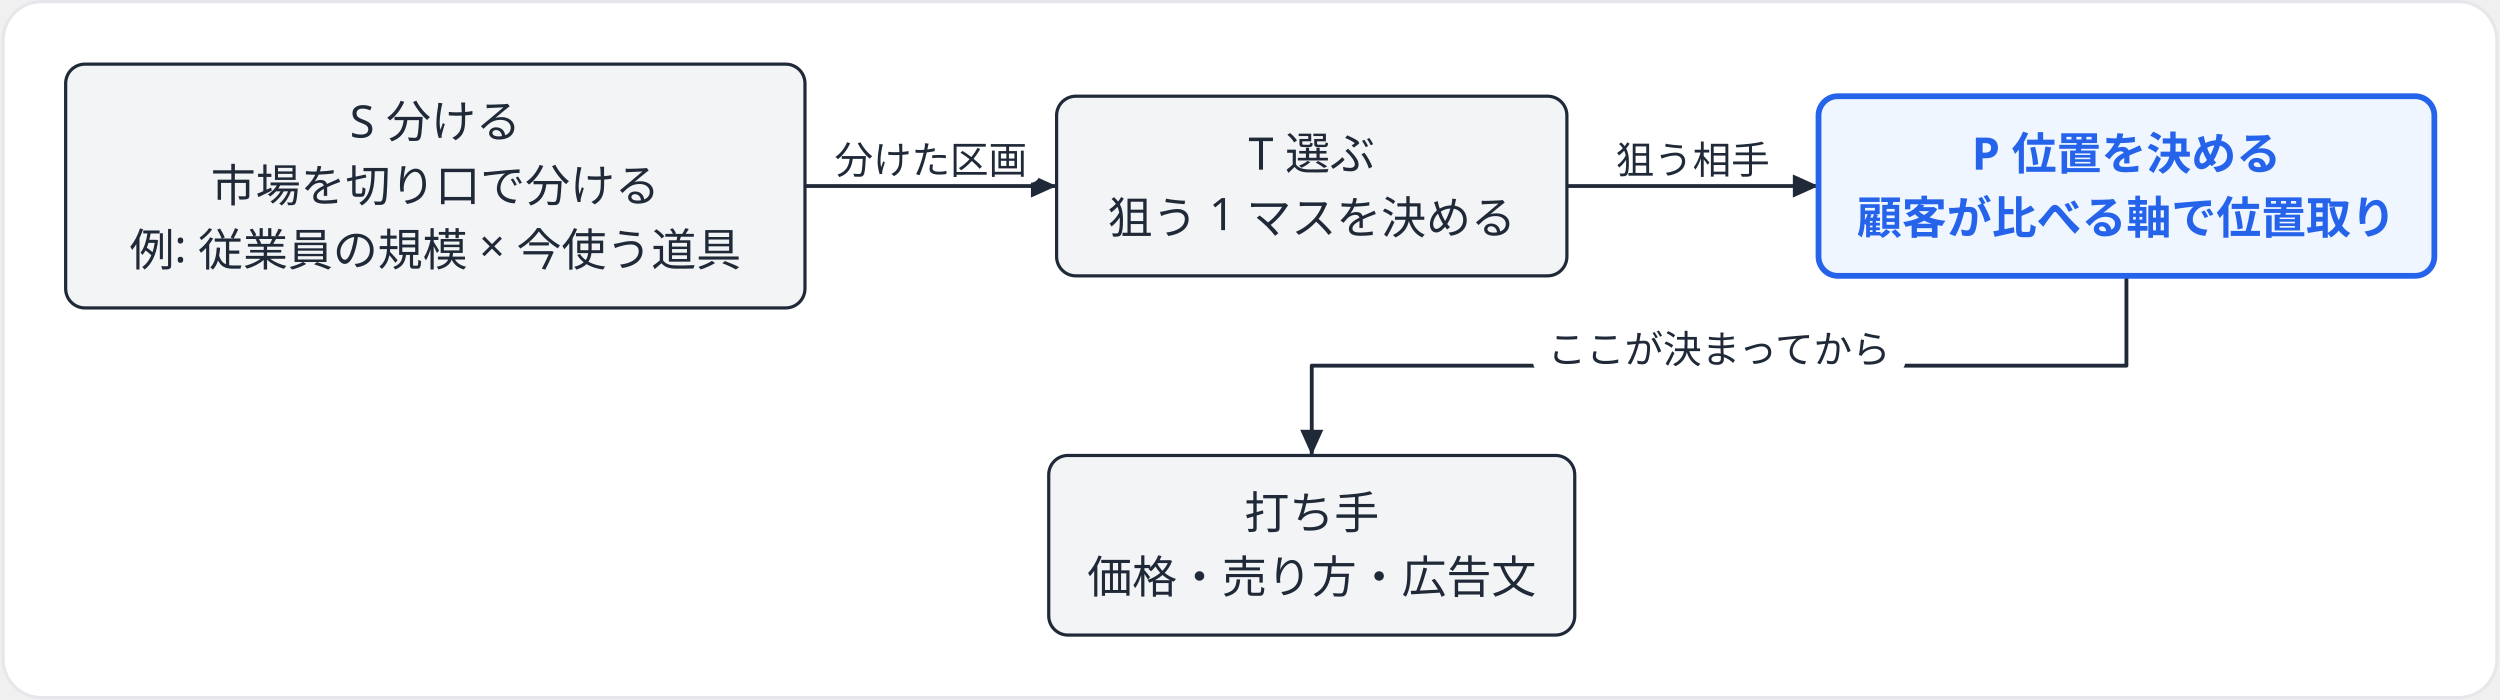
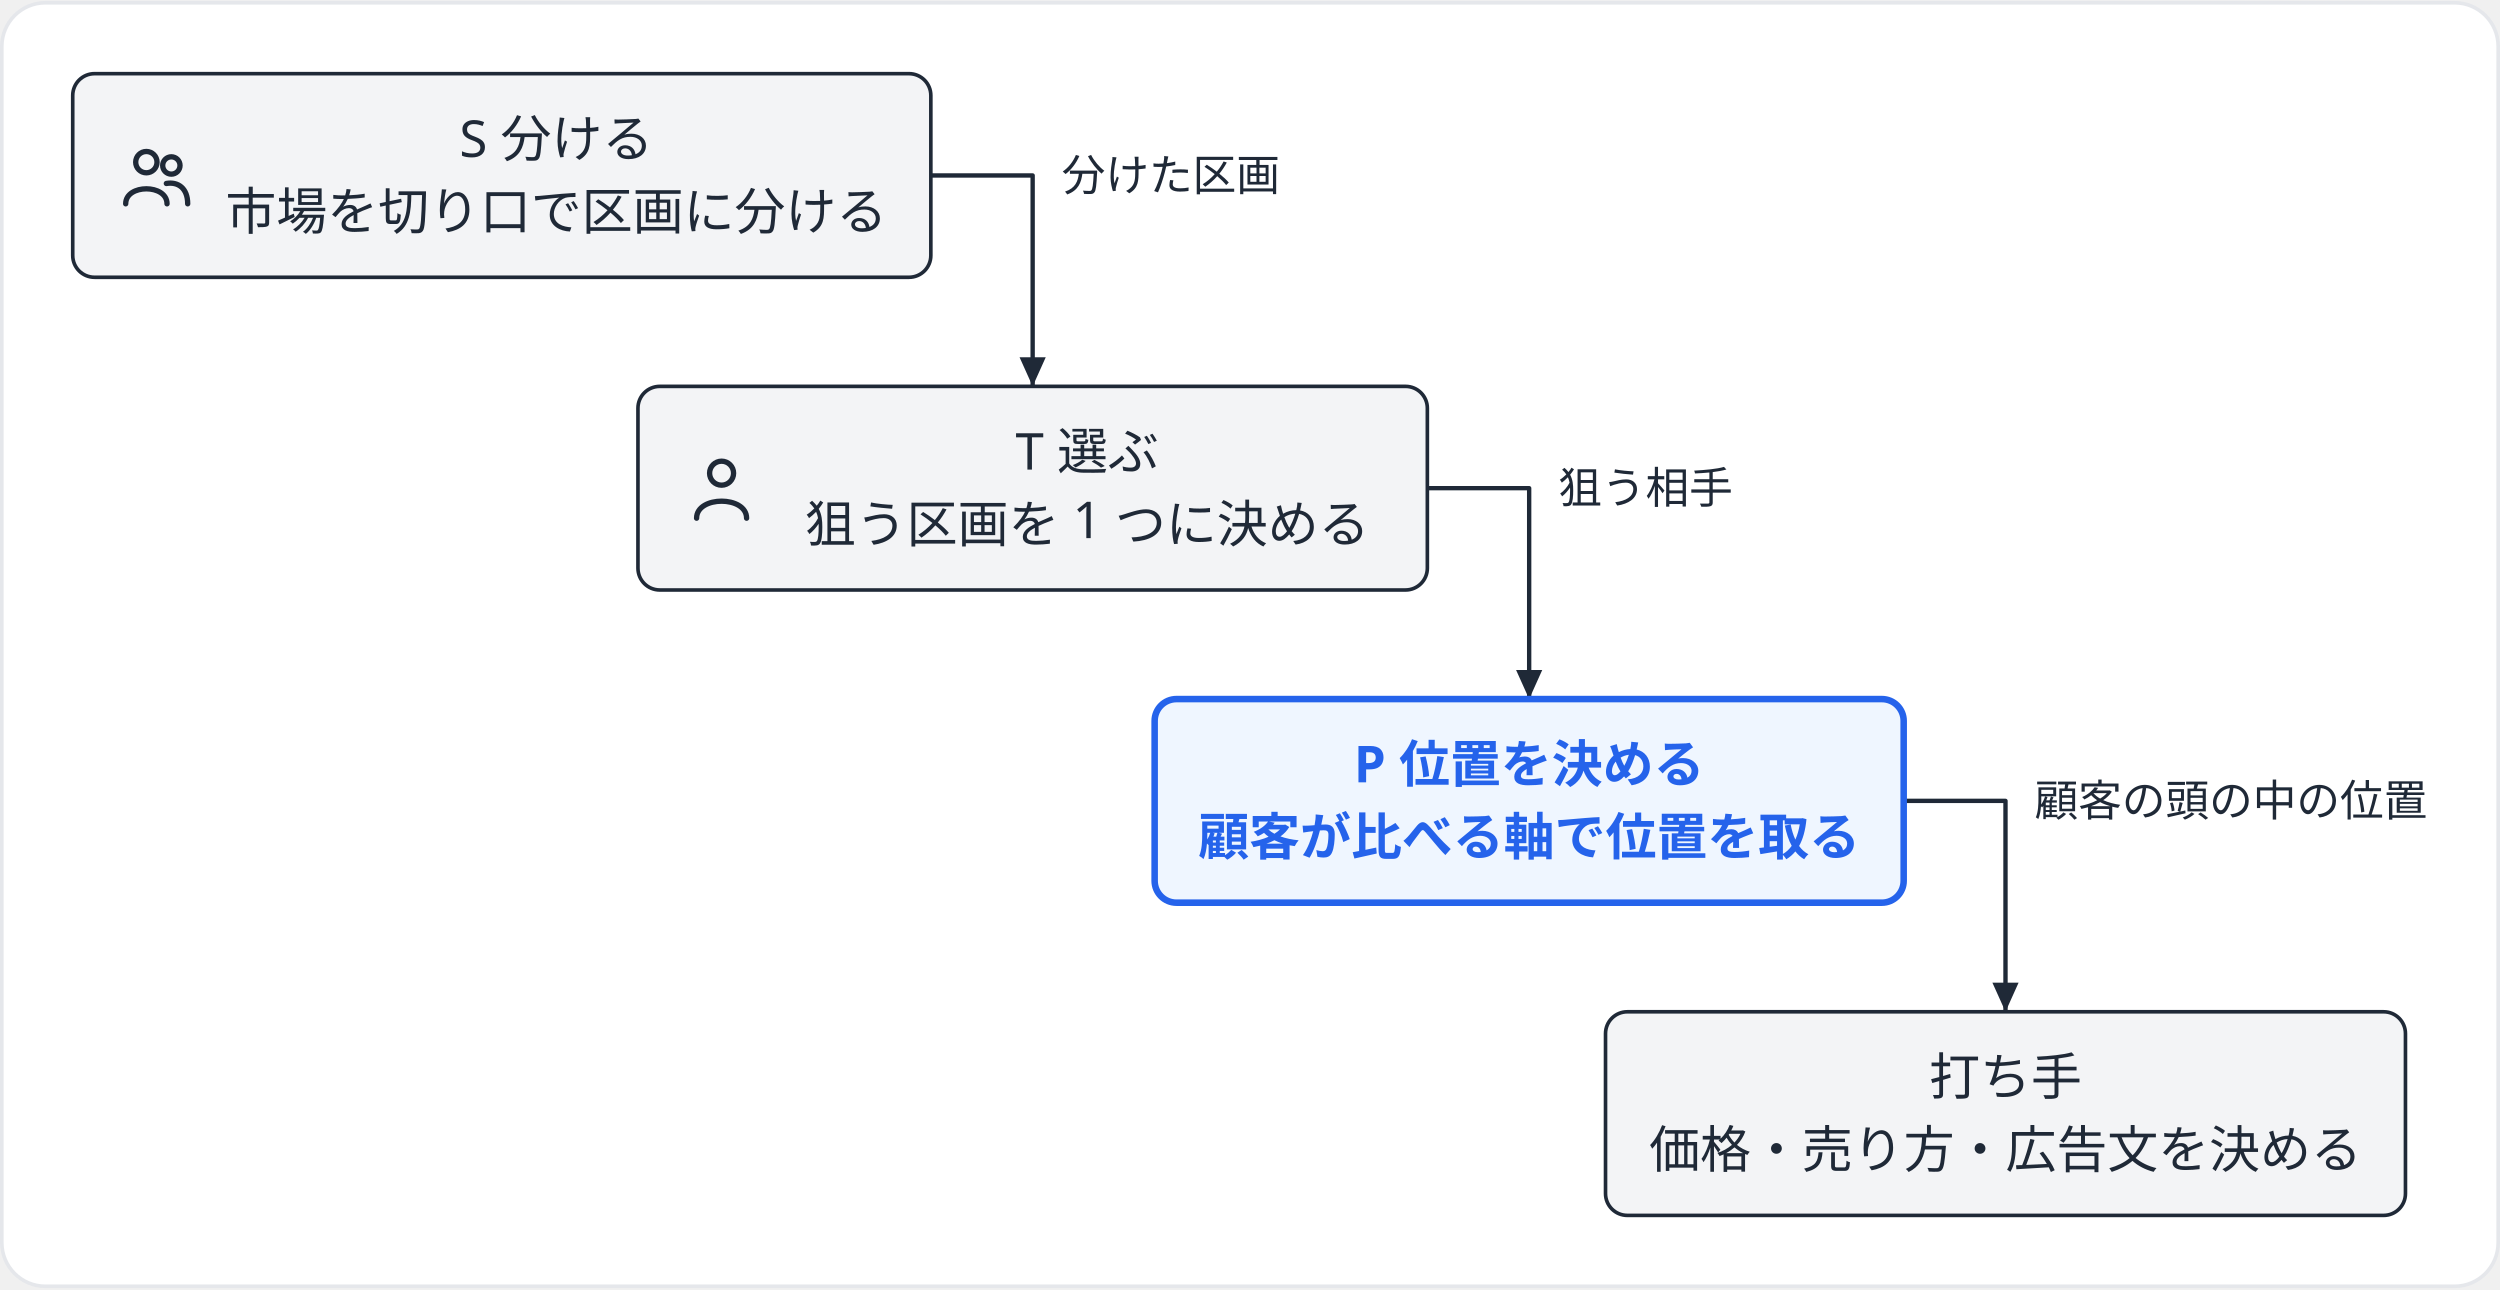
- <svg xmlns="http://www.w3.org/2000/svg" width="640" height="179" viewBox="0 0 778.5 218">
-   <rect x="0.5" y="0.5" width="777.5" height="217" rx="12" fill="#ffffff" stroke="#e5e7eb" stroke-width="1" />
+ <svg xmlns="http://www.w3.org/2000/svg" width="640" height="330" viewBox="0 0 687.55 354">
+   <rect x="0.5" y="0.5" width="686.55" height="353" rx="12" fill="#ffffff" stroke="#e5e7eb" stroke-width="1" />
  <g transform="translate(20 20)">
-     <polyline points="230.5,38 308.95,38" fill="none" stroke="#1f2937" stroke-width="1.2" stroke-linejoin="round" />
-     <polygon points="308.95,38 300.95,41.6 300.95,34.4" fill="#1f2937" />
-     <polyline points="468.05,38 546.5,38" fill="none" stroke="#1f2937" stroke-width="1.2" stroke-linejoin="round" />
-     <polygon points="546.5,38 538.5,41.6 538.5,34.4" fill="#1f2937" />
-     <polyline points="642.5,66 642.5,94 388.5,94 388.5,122" fill="none" stroke="#1f2937" stroke-width="1.2" stroke-linejoin="round" />
-     <polygon points="388.5,122 384.9,114 392.1,114" fill="#1f2937" />
-     <rect x="0" y="0" width="230.5" height="76" rx="6" fill="#f3f4f6" stroke="#1f2937" stroke-width="1" />
-     <text x="115.25" y="22.9" font-family="Hiragino Sans, Hiragino Kaku Gothic ProN, Noto Sans JP, Yu Gothic, Meiryo, sans-serif" font-size="14" fill="#1f2937" text-anchor="middle">S 分ける</text>
-     <text x="115.25" y="42.9" font-family="Hiragino Sans, Hiragino Kaku Gothic ProN, Noto Sans JP, Yu Gothic, Meiryo, sans-serif" font-size="14" fill="#1f2937" text-anchor="middle">市場を切り口で分ける</text>
-     <text x="115.25" y="62.9" font-family="Hiragino Sans, Hiragino Kaku Gothic ProN, Noto Sans JP, Yu Gothic, Meiryo, sans-serif" font-size="14" fill="#1f2937" text-anchor="middle">例: 従業員の規模 × 今使う道具</text>
-     <rect x="308.95" y="10" width="159.1" height="56" rx="6" fill="#f3f4f6" stroke="#1f2937" stroke-width="1" />
-     <text x="388.5" y="32.9" font-family="Hiragino Sans, Hiragino Kaku Gothic ProN, Noto Sans JP, Yu Gothic, Meiryo, sans-serif" font-size="14" fill="#1f2937" text-anchor="middle">T 選ぶ</text>
-     <text x="388.5" y="52.9" font-family="Hiragino Sans, Hiragino Kaku Gothic ProN, Noto Sans JP, Yu Gothic, Meiryo, sans-serif" font-size="14" fill="#1f2937" text-anchor="middle">狙う 1 マスを決める</text>
-     <rect x="546.5" y="10" width="192" height="56" rx="6" fill="#eff6ff" stroke="#2563eb" stroke-width="1.8" />
-     <text x="642.5" y="32.9" font-family="Hiragino Sans, Hiragino Kaku Gothic ProN, Noto Sans JP, Yu Gothic, Meiryo, sans-serif" font-size="14" fill="#2563eb" text-anchor="middle" font-weight="600">P 位置を決める</text>
-     <text x="642.5" y="52.9" font-family="Hiragino Sans, Hiragino Kaku Gothic ProN, Noto Sans JP, Yu Gothic, Meiryo, sans-serif" font-size="14" fill="#2563eb" text-anchor="middle" font-weight="600">顧客が比べる軸で位置取り</text>
-     <rect x="306.5" y="122" width="164" height="56" rx="6" fill="#f3f4f6" stroke="#1f2937" stroke-width="1" />
-     <text x="388.5" y="144.9" font-family="Hiragino Sans, Hiragino Kaku Gothic ProN, Noto Sans JP, Yu Gothic, Meiryo, sans-serif" font-size="14" fill="#1f2937" text-anchor="middle">打ち手</text>
-     <text x="388.5" y="164.9" font-family="Hiragino Sans, Hiragino Kaku Gothic ProN, Noto Sans JP, Yu Gothic, Meiryo, sans-serif" font-size="14" fill="#1f2937" text-anchor="middle">価格・売り方・広告文</text>
-     <rect x="235.73" y="21" width="68" height="16" rx="3" fill="#ffffff" />
-     <text x="269.73" y="34.2" font-family="Hiragino Sans, Hiragino Kaku Gothic ProN, Noto Sans JP, Yu Gothic, Meiryo, sans-serif" font-size="12" fill="#1f2937" text-anchor="middle">分けた区画</text>
-     <rect x="479.27" y="21" width="56" height="16" rx="3" fill="#ffffff" />
-     <text x="507.27" y="34.2" font-family="Hiragino Sans, Hiragino Kaku Gothic ProN, Noto Sans JP, Yu Gothic, Meiryo, sans-serif" font-size="12" fill="#1f2937" text-anchor="middle">狙う相手</text>
-     <rect x="457.5" y="80" width="116" height="16" rx="3" fill="#ffffff" />
-     <text x="515.5" y="93.2" font-family="Hiragino Sans, Hiragino Kaku Gothic ProN, Noto Sans JP, Yu Gothic, Meiryo, sans-serif" font-size="12" fill="#1f2937" text-anchor="middle">ここが決まってから</text>
+     <polyline points="236,28 264,28 264,86" fill="none" stroke="#1f2937" stroke-width="1.2" stroke-linejoin="round" />
+     <polygon points="264,86 260.4,78 267.6,78" fill="#1f2937" />
+     <polyline points="372.55,114 400.55,114 400.55,172" fill="none" stroke="#1f2937" stroke-width="1.2" stroke-linejoin="round" />
+     <polygon points="400.55,172 396.95,164 404.15,164" fill="#1f2937" />
+     <polyline points="503.55,200 531.55,200 531.55,258" fill="none" stroke="#1f2937" stroke-width="1.2" stroke-linejoin="round" />
+     <polygon points="531.55,258 527.95,250 535.15,250" fill="#1f2937" />
+     <rect x="0" y="0" width="236" height="56" rx="6" fill="#f3f4f6" stroke="#1f2937" stroke-width="1" />
+     <g transform="translate(12 17) scale(0.9167)" fill="none" stroke="#1f2937" stroke-width="1.6" stroke-linecap="round" stroke-linejoin="round">
+       <circle cx="9" cy="8" r="3.2" />
+       <circle cx="16.5" cy="9" r="2.6" />
+       <path d="M2.8 20.5 C2.8 14.5 15.2 14.5 15.2 20.5" />
+       <path d="M15 14.4 C18.5 13.8 21.4 15.8 21.4 20.5" />
+     </g>
+     <text x="133" y="22.9" font-family="Hiragino Sans, Hiragino Kaku Gothic ProN, Noto Sans JP, Yu Gothic, Meiryo, sans-serif" font-size="14" fill="#1f2937" text-anchor="middle">S 分ける</text>
+     <text x="133" y="42.9" font-family="Hiragino Sans, Hiragino Kaku Gothic ProN, Noto Sans JP, Yu Gothic, Meiryo, sans-serif" font-size="14" fill="#1f2937" text-anchor="middle">市場を切り口で区画に分ける</text>
+     <rect x="155.45" y="86" width="217.1" height="56" rx="6" fill="#f3f4f6" stroke="#1f2937" stroke-width="1" />
+     <g transform="translate(167.45 103) scale(0.9167)" fill="none" stroke="#1f2937" stroke-width="1.6" stroke-linecap="round" stroke-linejoin="round">
+       <circle cx="12" cy="7.5" r="3.6" />
+       <path d="M4.5 21 C4.5 14.2 19.5 14.2 19.5 21" />
+     </g>
+     <text x="279" y="108.9" font-family="Hiragino Sans, Hiragino Kaku Gothic ProN, Noto Sans JP, Yu Gothic, Meiryo, sans-serif" font-size="14" fill="#1f2937" text-anchor="middle">T 選ぶ</text>
+     <text x="279" y="128.9" font-family="Hiragino Sans, Hiragino Kaku Gothic ProN, Noto Sans JP, Yu Gothic, Meiryo, sans-serif" font-size="14" fill="#1f2937" text-anchor="middle">狙う区画を 1 つに決める</text>
+     <rect x="297.55" y="172" width="206" height="56" rx="6" fill="#eff6ff" stroke="#2563eb" stroke-width="1.8" />
+     <text x="400.55" y="194.9" font-family="Hiragino Sans, Hiragino Kaku Gothic ProN, Noto Sans JP, Yu Gothic, Meiryo, sans-serif" font-size="14" fill="#2563eb" text-anchor="middle" font-weight="600">P 位置を決める</text>
+     <text x="400.55" y="214.9" font-family="Hiragino Sans, Hiragino Kaku Gothic ProN, Noto Sans JP, Yu Gothic, Meiryo, sans-serif" font-size="14" fill="#2563eb" text-anchor="middle" font-weight="600">顧客が比べる軸で位置を取る</text>
+     <rect x="421.55" y="258" width="220" height="56" rx="6" fill="#f3f4f6" stroke="#1f2937" stroke-width="1" />
+     <text x="531.55" y="280.9" font-family="Hiragino Sans, Hiragino Kaku Gothic ProN, Noto Sans JP, Yu Gothic, Meiryo, sans-serif" font-size="14" fill="#1f2937" text-anchor="middle">打ち手</text>
+     <text x="531.55" y="300.9" font-family="Hiragino Sans, Hiragino Kaku Gothic ProN, Noto Sans JP, Yu Gothic, Meiryo, sans-serif" font-size="14" fill="#1f2937" text-anchor="middle">価格・売り方・広告文を決める</text>
+     <text x="272" y="32.2" font-family="Hiragino Sans, Hiragino Kaku Gothic ProN, Noto Sans JP, Yu Gothic, Meiryo, sans-serif" font-size="12" fill="#1f2937" text-anchor="start">分けた区画</text>
+     <text x="408.55" y="118.2" font-family="Hiragino Sans, Hiragino Kaku Gothic ProN, Noto Sans JP, Yu Gothic, Meiryo, sans-serif" font-size="12" fill="#1f2937" text-anchor="start">狙う相手</text>
+     <text x="539.55" y="204.2" font-family="Hiragino Sans, Hiragino Kaku Gothic ProN, Noto Sans JP, Yu Gothic, Meiryo, sans-serif" font-size="12" fill="#1f2937" text-anchor="start">顧客の頭の中の位置</text>
  </g>
</svg>
